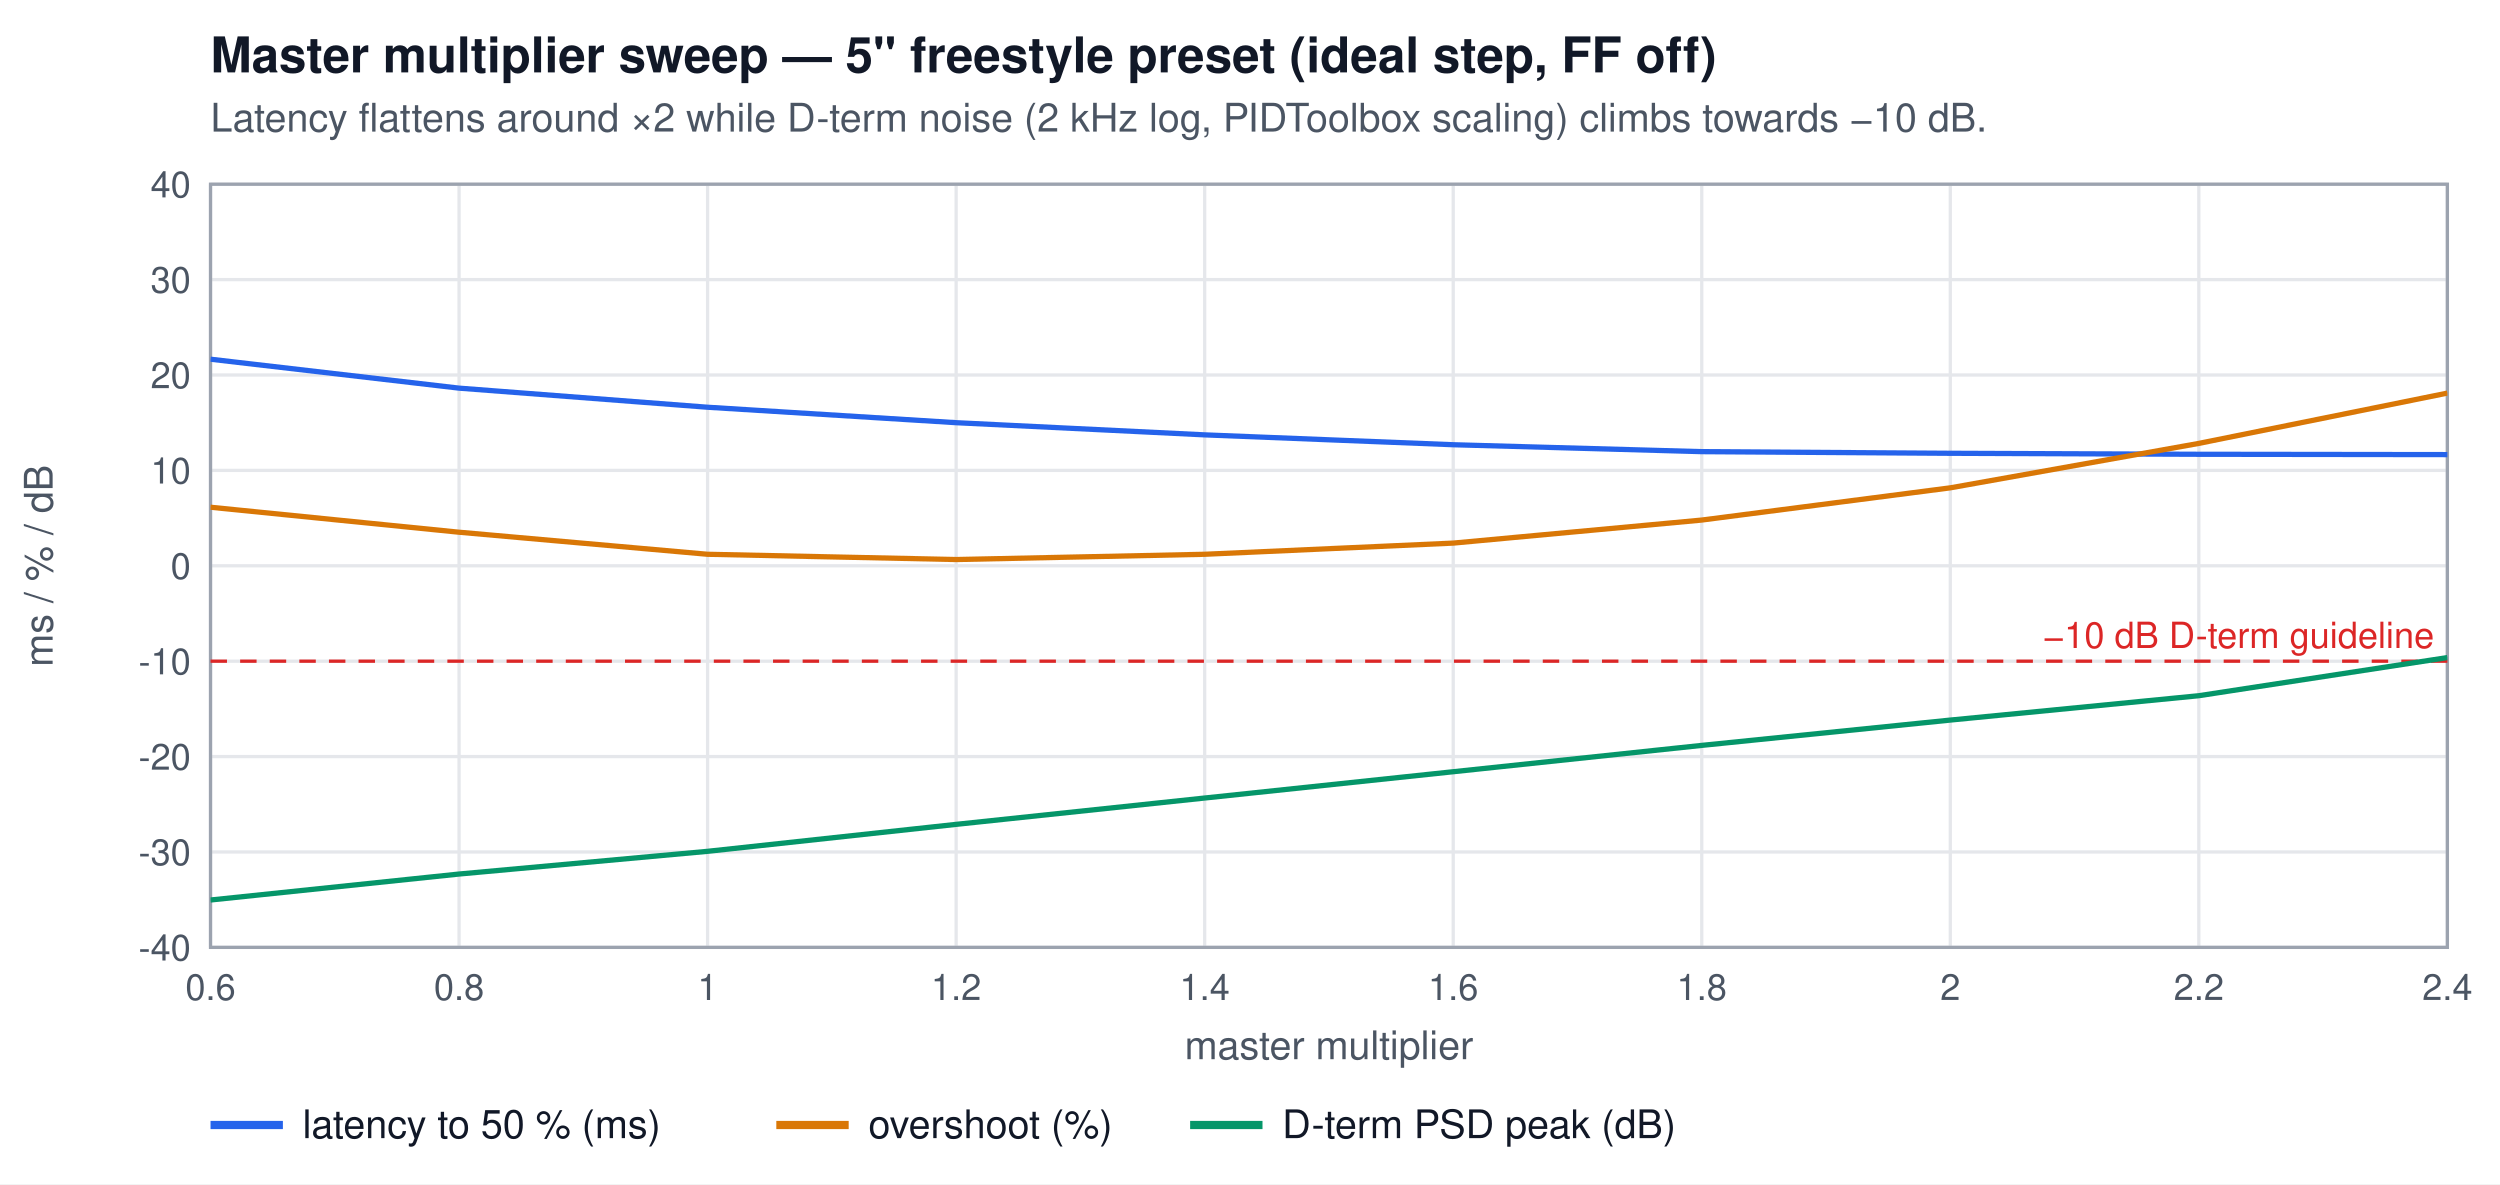
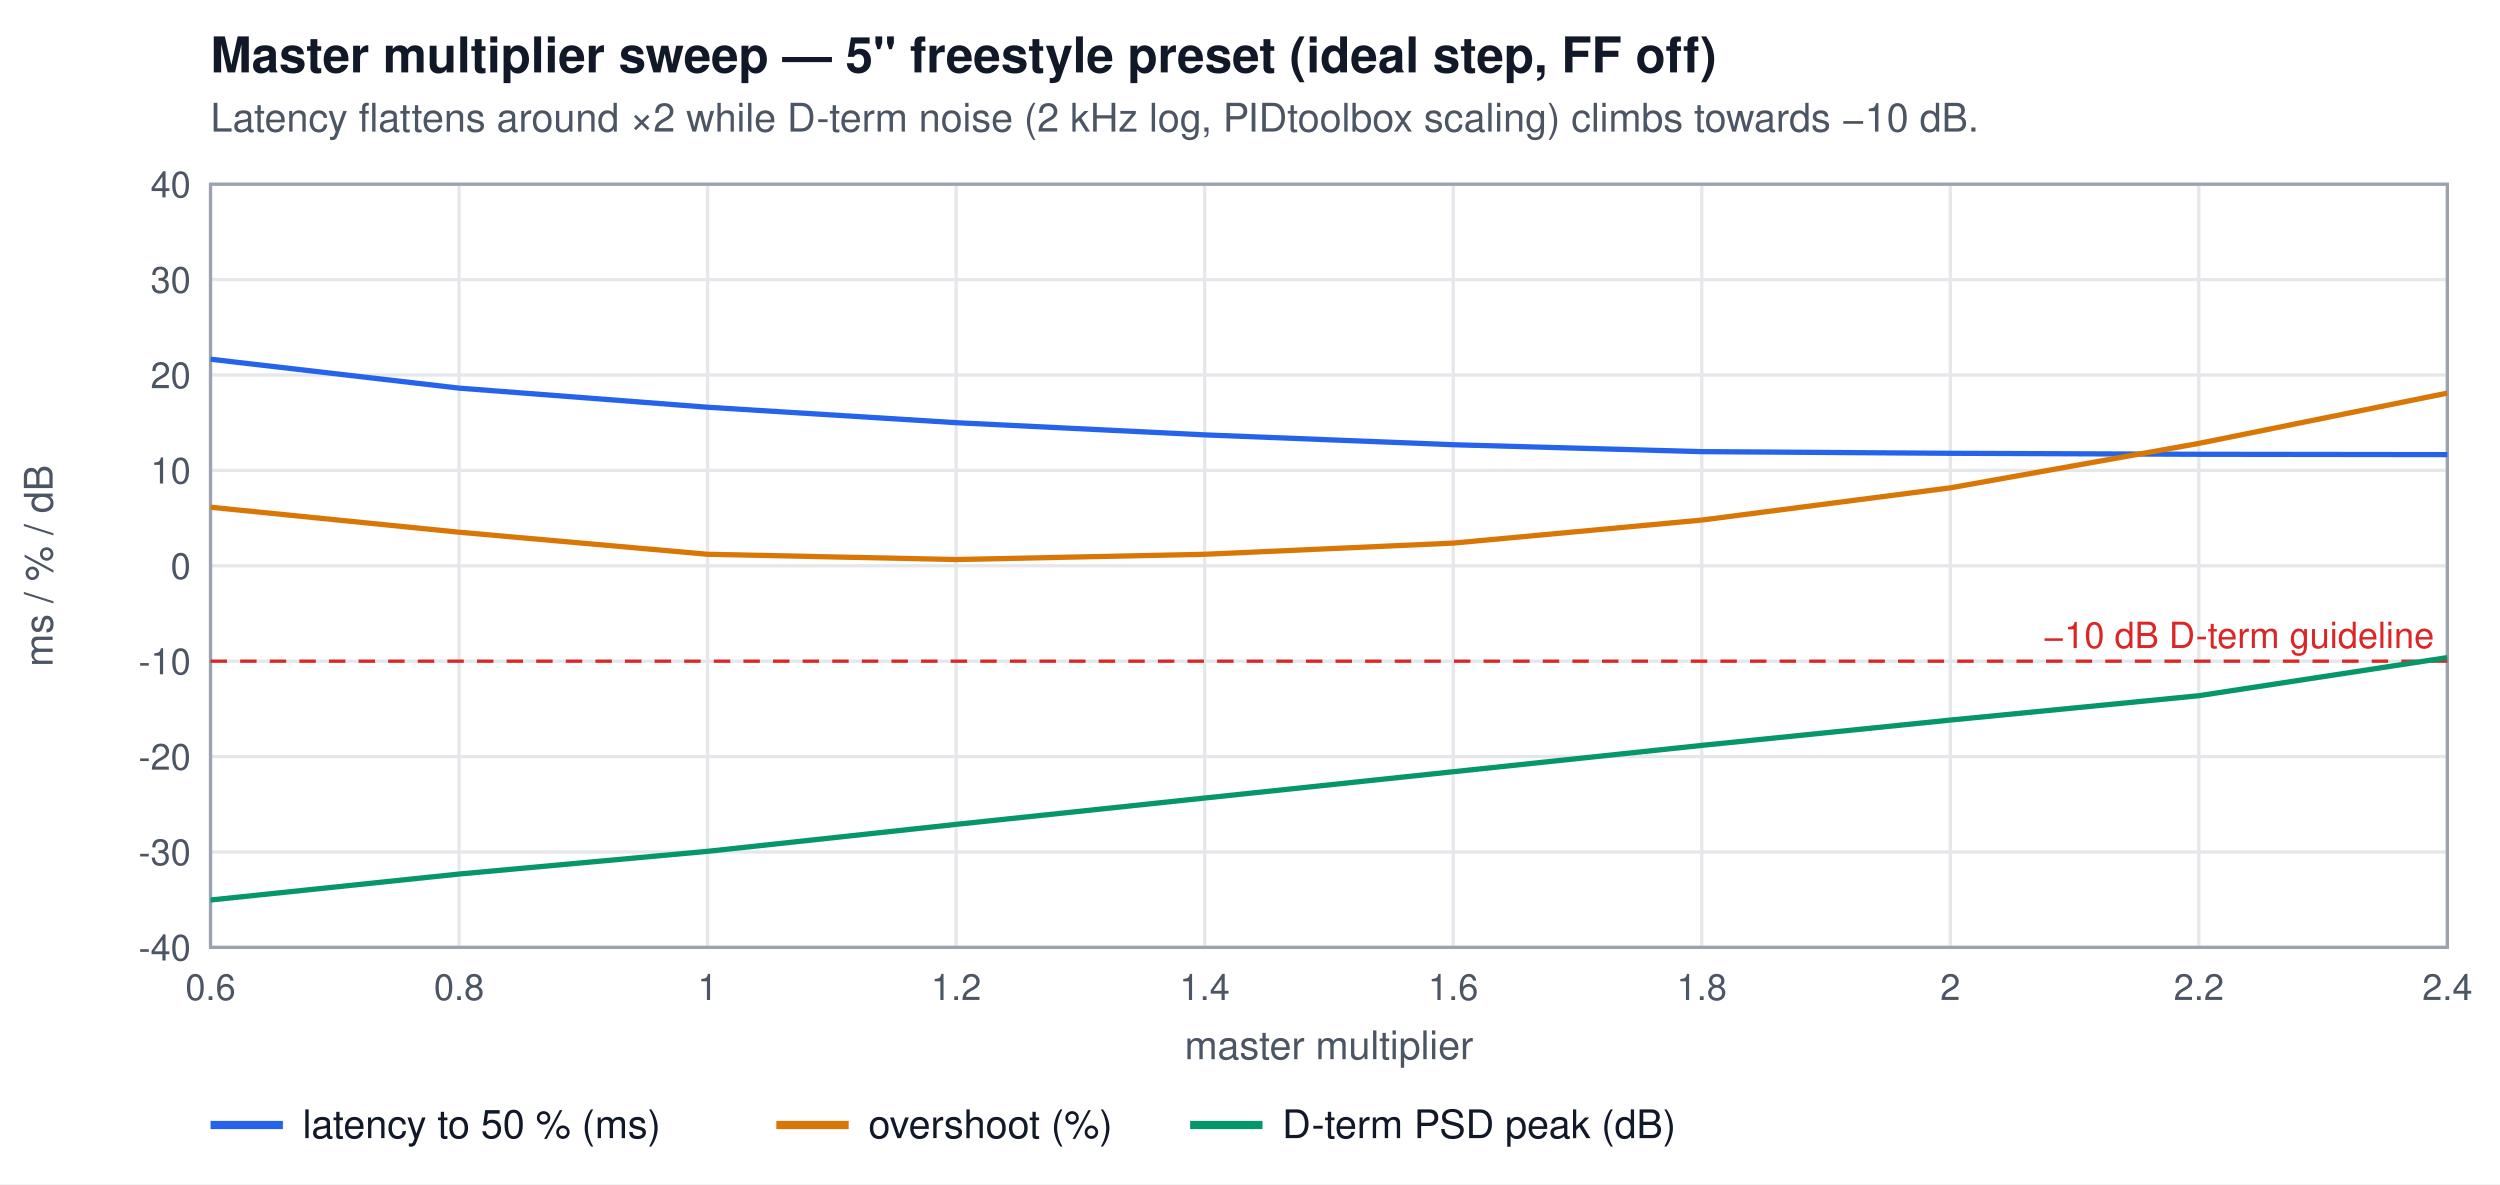
<svg xmlns="http://www.w3.org/2000/svg" viewBox="0 0 760 360" width="760" height="360" font-family="ui-sans-serif, system-ui, -apple-system, Segoe UI, Helvetica, Arial, sans-serif">
  <rect width="760" height="360" fill="#ffffff" />
  <text x="64" y="22" font-size="15" font-weight="600" fill="#111827">Master multiplier sweep — 5" freestyle preset (ideal step, FF off)</text>
-   <text x="64" y="40" font-size="12" fill="#4b5563">Latency flattens around ×2 while D-term noise (2 kHz log, PIDToolbox scaling) climbs towards −10 dB.</text>
+   <text x="64" y="40" font-size="12" fill="#4b5563">Latency flattens around ×2 while D-term noise (2 kHz log, PIDtoolbox scaling) climbs towards −10 dB.</text>
  <g stroke="#e5e7eb" stroke-width="1">
    <line x1="64" x2="64" y1="56" y2="288" />
    <line x1="139.556" x2="139.556" y1="56" y2="288" />
    <line x1="215.111" x2="215.111" y1="56" y2="288" />
    <line x1="290.667" x2="290.667" y1="56" y2="288" />
    <line x1="366.222" x2="366.222" y1="56" y2="288" />
    <line x1="441.778" x2="441.778" y1="56" y2="288" />
    <line x1="517.333" x2="517.333" y1="56" y2="288" />
    <line x1="592.889" x2="592.889" y1="56" y2="288" />
    <line x1="668.444" x2="668.444" y1="56" y2="288" />
    <line x1="744" x2="744" y1="56" y2="288" />
    <line x1="64" x2="744" y1="288" y2="288" />
    <line x1="64" x2="744" y1="259" y2="259" />
    <line x1="64" x2="744" y1="230" y2="230" />
    <line x1="64" x2="744" y1="201" y2="201" />
    <line x1="64" x2="744" y1="172" y2="172" />
    <line x1="64" x2="744" y1="143" y2="143" />
    <line x1="64" x2="744" y1="114" y2="114" />
    <line x1="64" x2="744" y1="85" y2="85" />
    <line x1="64" x2="744" y1="56" y2="56" />
  </g>
  <g font-size="11" fill="#4b5563">
    <text x="64" y="304" text-anchor="middle">0.6</text>
    <text x="139.556" y="304" text-anchor="middle">0.8</text>
    <text x="215.111" y="304" text-anchor="middle">1</text>
    <text x="290.667" y="304" text-anchor="middle">1.2</text>
    <text x="366.222" y="304" text-anchor="middle">1.4</text>
    <text x="441.778" y="304" text-anchor="middle">1.6</text>
    <text x="517.333" y="304" text-anchor="middle">1.8</text>
    <text x="592.889" y="304" text-anchor="middle">2</text>
    <text x="668.444" y="304" text-anchor="middle">2.2</text>
    <text x="744" y="304" text-anchor="middle">2.4</text>
    <text x="58" y="292" text-anchor="end">-40</text>
    <text x="58" y="263" text-anchor="end">-30</text>
    <text x="58" y="234" text-anchor="end">-20</text>
    <text x="58" y="205" text-anchor="end">-10</text>
    <text x="58" y="176" text-anchor="end">0</text>
    <text x="58" y="147" text-anchor="end">10</text>
    <text x="58" y="118" text-anchor="end">20</text>
    <text x="58" y="89" text-anchor="end">30</text>
    <text x="58" y="60" text-anchor="end">40</text>
    <text x="404" y="322" text-anchor="middle" font-size="12">master multiplier</text>
    <text transform="translate(16 172) rotate(-90)" text-anchor="middle" font-size="12">ms  /  %  /  dB</text>
  </g>
  <rect x="64" y="56" width="680" height="232" fill="none" stroke="#9ca3af" />
  <clipPath id="c">
    <rect x="64" y="56" width="680" height="232" />
  </clipPath>
  <line x1="64" x2="744" y1="201" y2="201" stroke="#dc2626" stroke-dasharray="5 4" />
  <text x="740" y="197" text-anchor="end" font-size="11" fill="#dc2626">−10 dB D-term guideline</text>
  <g clip-path="url(#c)" fill="none" stroke-linejoin="round">
    <path d="M64.0 109.2L139.6 118.0L215.1 123.8L290.7 128.5L366.2 132.2L441.8 135.2L517.3 137.3L592.9 137.8L668.4 138.1L744.0 138.2" stroke="#2563eb" stroke-width="1.6" />
    <path d="M64.0 154.2L139.6 161.8L215.1 168.5L290.7 170.1L366.2 168.5L441.8 165.1L517.3 158.1L592.9 148.3L668.4 134.8L744.0 119.5" stroke="#d97706" stroke-width="1.6" />
    <path d="M64.0 273.6L139.6 265.7L215.1 258.8L290.7 250.6L366.2 242.6L441.8 234.6L517.3 226.6L592.9 218.9L668.4 211.5L744.0 199.9" stroke="#059669" stroke-width="1.6" />
  </g>
  <g font-size="12" fill="#111827">
    <line x1="64" x2="86" y1="342" y2="342" stroke="#2563eb" stroke-width="2.5" />
    <text x="92" y="346">latency to 50 % (ms)</text>
    <line x1="236" x2="258" y1="342" y2="342" stroke="#d97706" stroke-width="2.5" />
    <text x="264" y="346">overshoot (%)</text>
    <line x1="361.8" x2="383.8" y1="342" y2="342" stroke="#059669" stroke-width="2.5" />
    <text x="389.8" y="346">D-term PSD peak (dB)</text>
  </g>
</svg>
